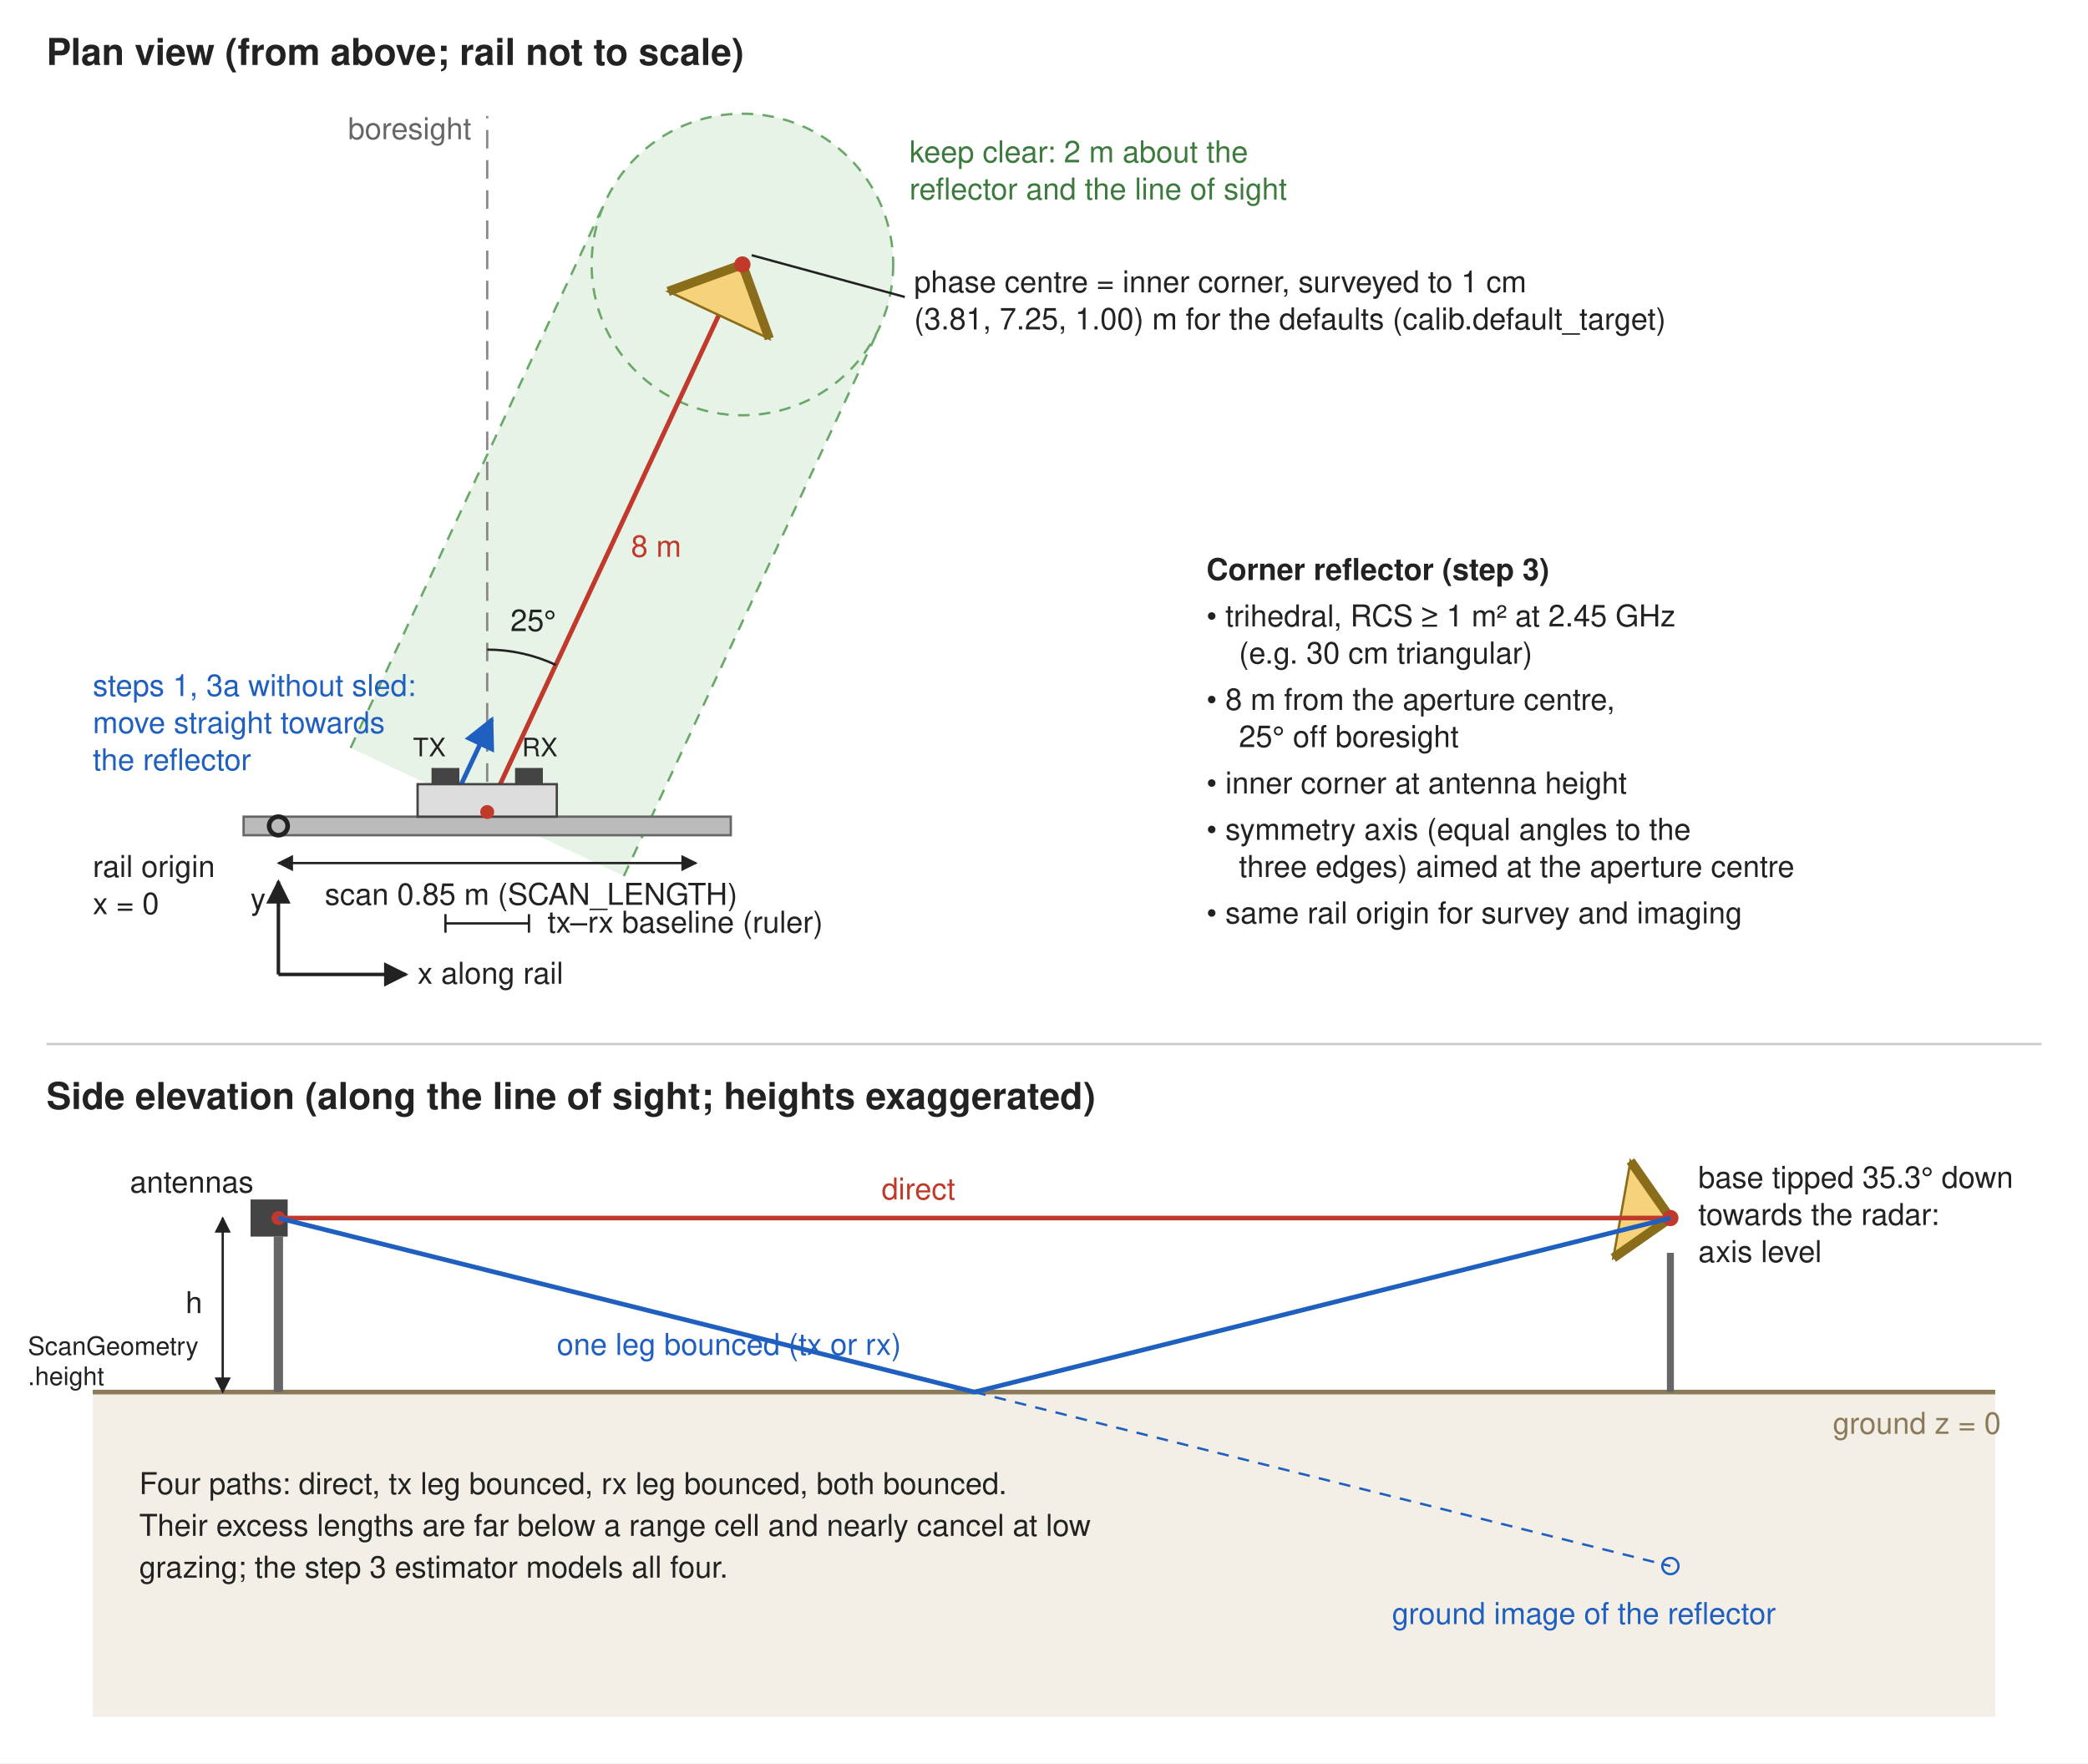
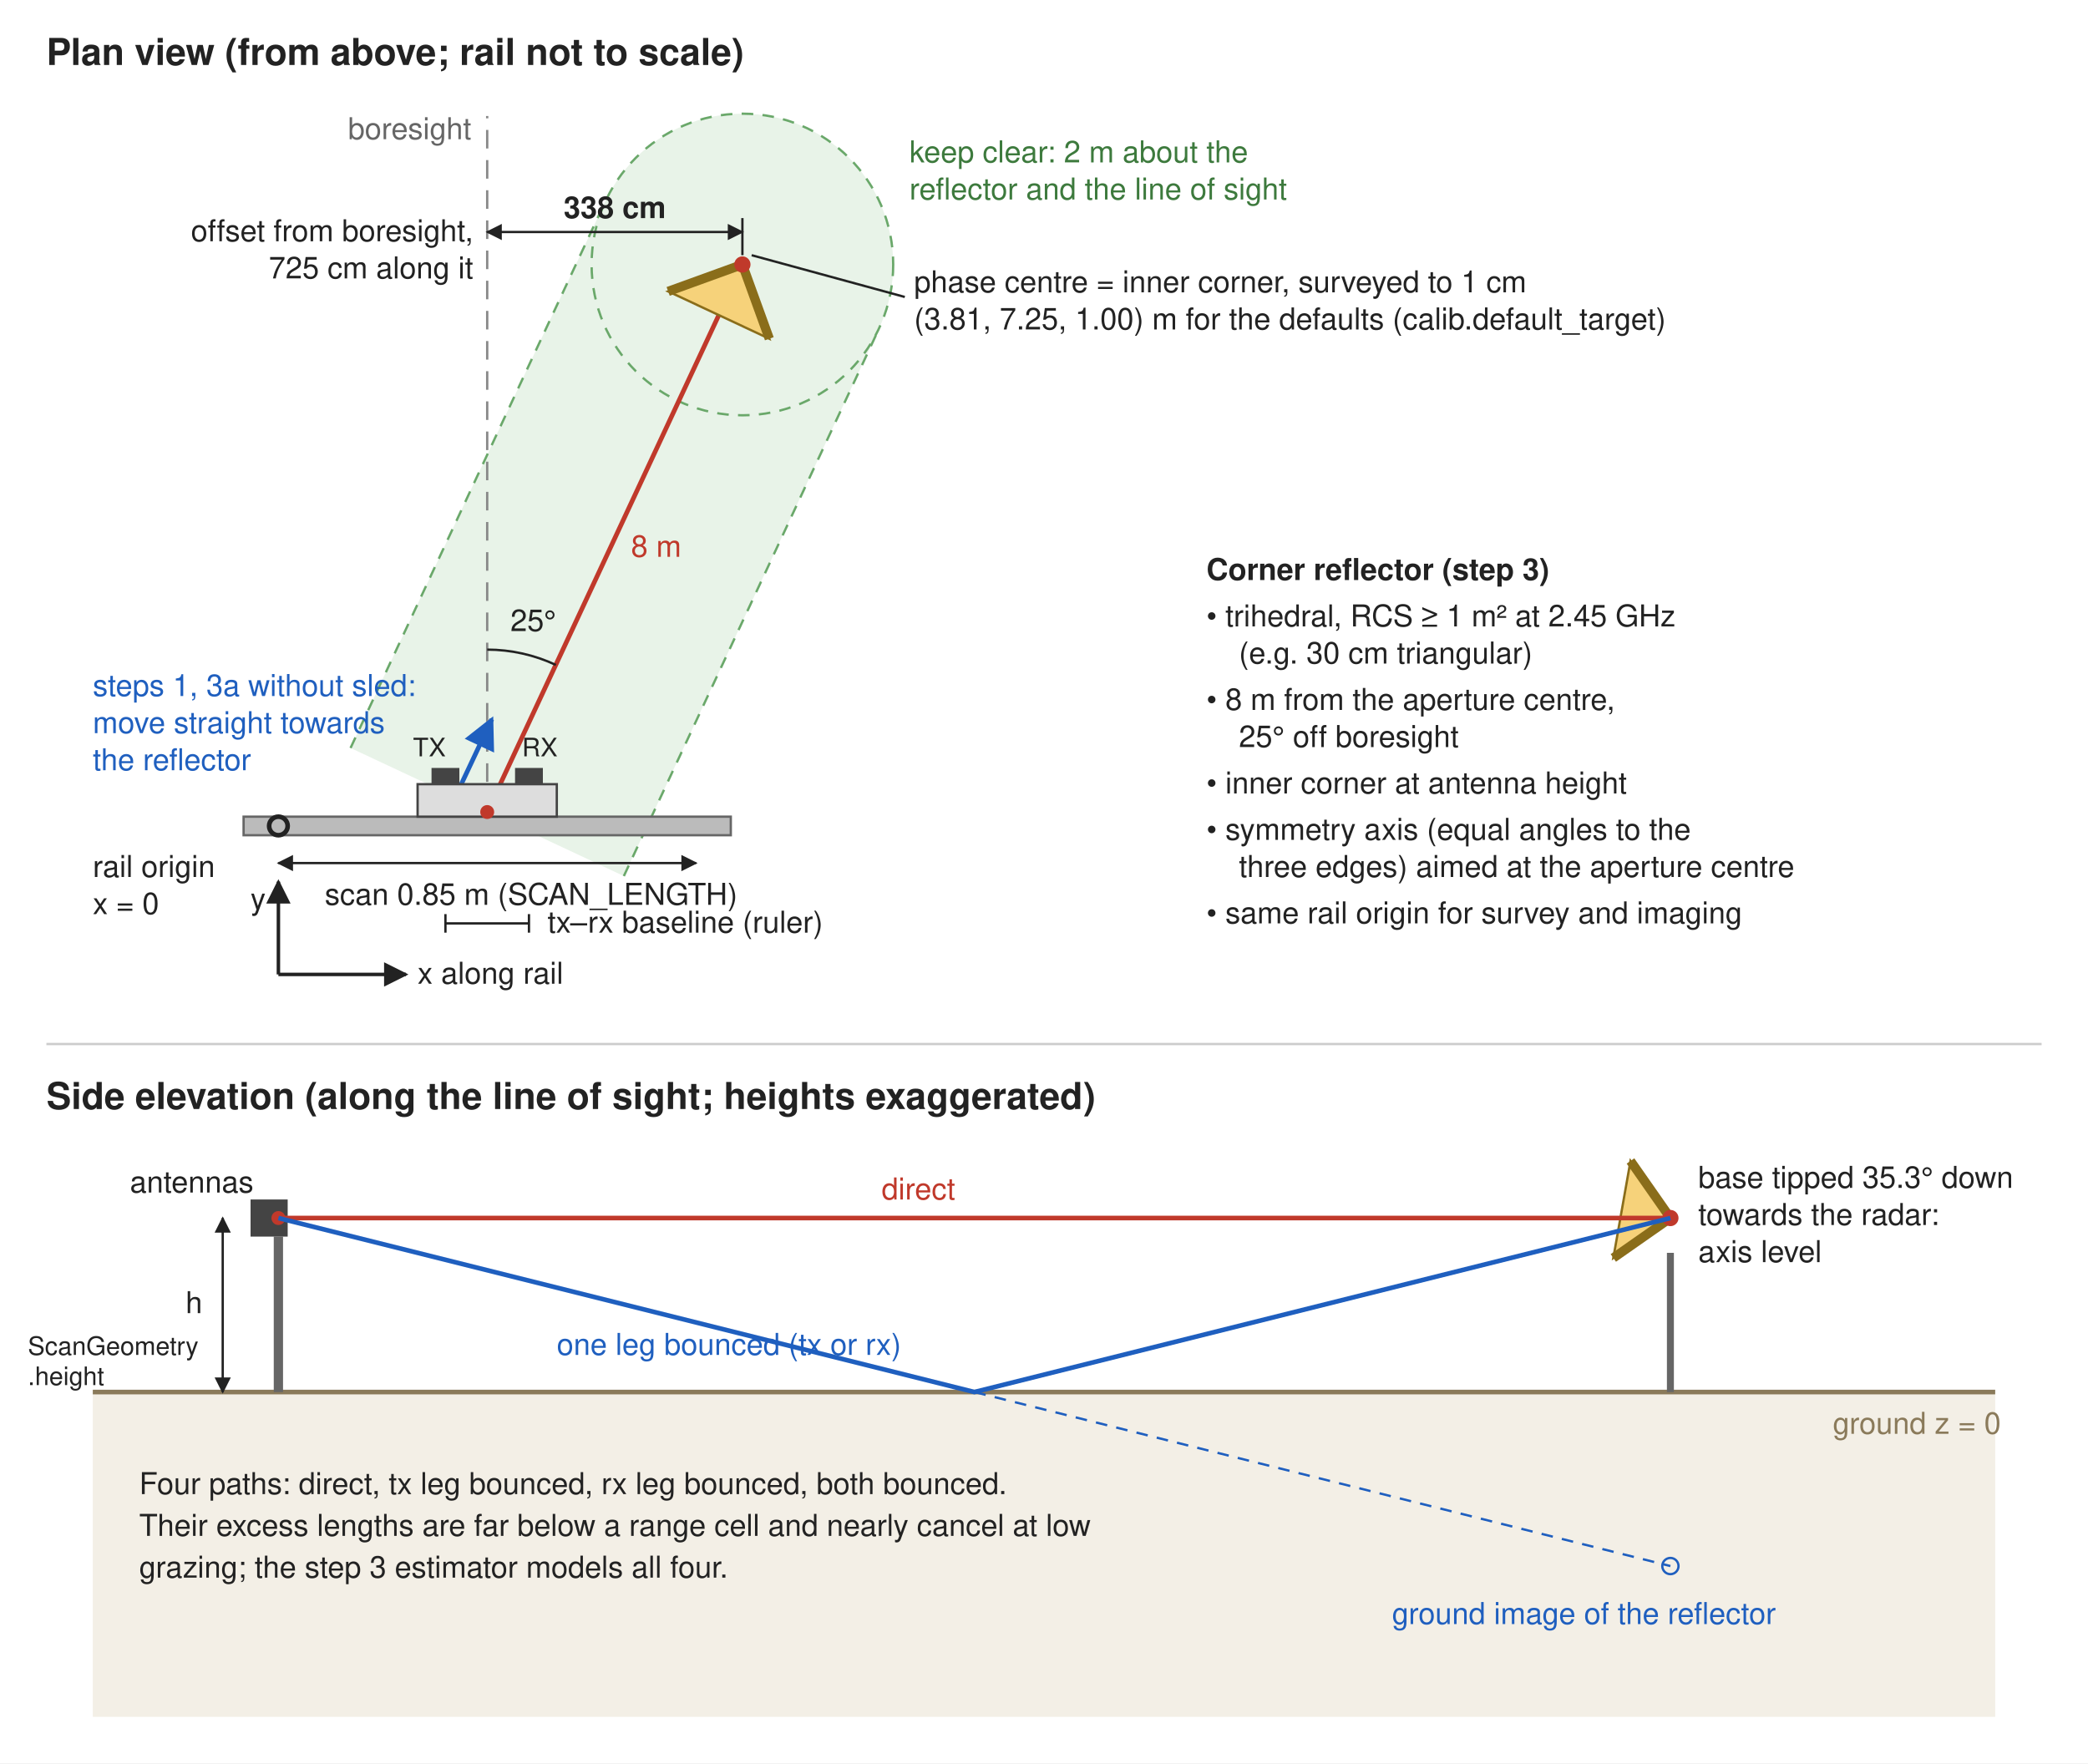
<svg xmlns="http://www.w3.org/2000/svg" viewBox="0 0 900 760" width="900" height="760" font-family="Helvetica, Arial, sans-serif" font-size="13">
  <defs>
    <marker id="arr" viewBox="0 0 10 10" refX="9" refY="5" markerWidth="7" markerHeight="7" orient="auto-start-reverse">
      <path d="M0,0 L10,5 L0,10 z" fill="#222" />
    </marker>
    <marker id="arrb" viewBox="0 0 10 10" refX="9" refY="5" markerWidth="7" markerHeight="7" orient="auto-start-reverse">
      <path d="M0,0 L10,5 L0,10 z" fill="#1f5fbf" />
    </marker>
  </defs>
  <rect width="900" height="760" fill="#fff" />
  <text x="20" y="28" font-size="16" font-weight="bold" fill="#222">Plan view (from above; rail not to scale)</text>
  <polygon points="151.1,322.4 268.9,377.6 378.9,141.6 261.1,86.4" fill="#e8f3e8" stroke="none" />
  <circle cx="320" cy="114" r="65" fill="#e8f3e8" stroke="#6aa86a" stroke-dasharray="5 4" />
  <polyline points="151.1,322.4 261.1,86.4" fill="none" stroke="#6aa86a" stroke-dasharray="5 4" />
  <polyline points="268.9,377.6 378.9,141.6" fill="none" stroke="#6aa86a" stroke-dasharray="5 4" />
  <text x="392" y="70" fill="#3d7a3d">keep clear: 2 m about the</text>
  <text x="392" y="86" fill="#3d7a3d">reflector and the line of sight</text>
  <line x1="210" y1="350" x2="210" y2="50" stroke="#888" stroke-dasharray="8 5" />
  <text x="150" y="60" fill="#666">boresight</text>
  <line x1="210" y1="350" x2="320" y2="114" stroke="#c0392b" stroke-width="2" />
  <text x="272" y="240" fill="#c0392b">8 m</text>
  <path d="M210,280 A70,70 0 0 1 239.6,286.6" fill="none" stroke="#222" />
  <text x="220" y="272" fill="#222">25°</text>
+   <line x1="320" y1="110" x2="320" y2="94" stroke="#222" />
+   <line x1="210" y1="100" x2="320" y2="100" stroke="#222" marker-start="url(#arr)" marker-end="url(#arr)" />
+   <text x="265" y="94" text-anchor="middle" font-weight="bold" fill="#222">338 cm</text>
+   <text x="204" y="104" text-anchor="end" fill="#222">offset from boresight,</text>
+   <text x="204" y="120" text-anchor="end" fill="#222">725 cm along it</text>
  <line x1="196" y1="344" x2="212" y2="310" stroke="#1f5fbf" stroke-width="2" marker-end="url(#arrb)" />
  <text x="40" y="300" fill="#1f5fbf">steps 1, 3a without sled:</text>
  <text x="40" y="316" fill="#1f5fbf">move straight towards</text>
  <text x="40" y="332" fill="#1f5fbf">the reflector</text>
  <rect x="105" y="352" width="210" height="8" fill="#bbb" stroke="#666" />
  <rect x="180" y="338" width="60" height="14" fill="#ddd" stroke="#444" />
  <rect x="186" y="331" width="12" height="7" fill="#444" />
  <rect x="222" y="331" width="12" height="7" fill="#444" />
  <text x="178" y="326" font-size="11" fill="#222">TX</text>
  <text x="225" y="326" font-size="11" fill="#222">RX</text>
  <circle cx="210" cy="350" r="3" fill="#c0392b" />
  <line x1="120" y1="372" x2="300" y2="372" stroke="#222" marker-start="url(#arr)" marker-end="url(#arr)" />
  <text x="140" y="390" fill="#222">scan 0.85 m (SCAN_LENGTH)</text>
  <line x1="192" y1="398" x2="228" y2="398" stroke="#222" />
  <line x1="192" y1="394" x2="192" y2="402" stroke="#222" />
  <line x1="228" y1="394" x2="228" y2="402" stroke="#222" />
  <text x="236" y="402" fill="#222">tx–rx baseline (ruler)</text>
  <circle cx="120" cy="356" r="4" fill="none" stroke="#222" stroke-width="2" />
  <line x1="120" y1="420" x2="175" y2="420" stroke="#222" stroke-width="1.5" marker-end="url(#arr)" />
  <line x1="120" y1="420" x2="120" y2="380" stroke="#222" stroke-width="1.5" marker-end="url(#arr)" />
  <text x="180" y="424" fill="#222">x along rail</text>
  <text x="40" y="378" fill="#222">rail origin</text>
  <text x="40" y="394" fill="#222">x = 0</text>
  <text x="108" y="392" fill="#222">y</text>
  <polygon points="320,114 288.0,125.6 331.6,146.0" fill="#f6d27a" stroke="#8a6d1a" />
  <line x1="320" y1="114" x2="288.0" y2="125.6" stroke="#8a6d1a" stroke-width="4" />
  <line x1="320" y1="114" x2="331.6" y2="146.0" stroke="#8a6d1a" stroke-width="4" />
  <circle cx="320" cy="114" r="3.5" fill="#c0392b" />
  <line x1="324" y1="110" x2="390" y2="128" stroke="#222" />
  <text x="394" y="126" fill="#222">phase centre = inner corner, surveyed to 1 cm</text>
  <text x="394" y="142" fill="#222">(3.81, 7.25, 1.00) m for the defaults (calib.default_target)</text>
  <g fill="#222">
    <text x="520" y="250" font-weight="bold">Corner reflector (step 3)</text>
    <text x="520" y="270">• trihedral, RCS ≥ 1 m² at 2.45 GHz</text>
    <text x="534" y="286">(e.g. 30 cm triangular)</text>
    <text x="520" y="306">• 8 m from the aperture centre,</text>
    <text x="534" y="322">25° off boresight</text>
    <text x="520" y="342">• inner corner at antenna height</text>
    <text x="520" y="362">• symmetry axis (equal angles to the</text>
    <text x="534" y="378">three edges) aimed at the aperture centre</text>
    <text x="520" y="398">• same rail origin for survey and imaging</text>
  </g>
  <line x1="20" y1="450" x2="880" y2="450" stroke="#ccc" />
  <text x="20" y="478" font-size="16" font-weight="bold" fill="#222">Side elevation (along the line of sight; heights exaggerated)</text>
  <rect x="40" y="600" width="820" height="140" fill="#f3efe6" />
  <line x1="40" y1="600" x2="860" y2="600" stroke="#8a7a5a" stroke-width="2" />
  <text x="790" y="618" fill="#8a7a5a">ground z = 0</text>
  <line x1="120" y1="600" x2="120" y2="533" stroke="#666" stroke-width="4" />
  <rect x="108" y="517" width="16" height="16" fill="#444" />
  <circle cx="120" cy="525" r="3" fill="#c0392b" />
  <text x="56" y="514" fill="#222">antennas</text>
  <line x1="96" y1="525" x2="96" y2="600" stroke="#222" marker-start="url(#arr)" marker-end="url(#arr)" />
  <text x="80" y="566" fill="#222">h</text>
  <text x="12" y="584" font-size="11" fill="#222">ScanGeometry</text>
  <text x="12" y="597" font-size="11" fill="#222">.height</text>
  <line x1="720" y1="600" x2="720" y2="540" stroke="#666" stroke-width="3" />
  <polygon points="720,525 695.4,542.2 702.8,500.4" fill="#f6d27a" stroke="#8a6d1a" />
  <line x1="720" y1="525" x2="695.4" y2="542.2" stroke="#8a6d1a" stroke-width="4" />
  <line x1="720" y1="525" x2="702.8" y2="500.4" stroke="#8a6d1a" stroke-width="4" />
  <circle cx="720" cy="525" r="3.5" fill="#c0392b" />
  <text x="732" y="512" fill="#222">base tipped 35.3° down</text>
  <text x="732" y="528" fill="#222">towards the radar:</text>
  <text x="732" y="544" fill="#222">axis level</text>
  <line x1="120" y1="525" x2="720" y2="525" stroke="#c0392b" stroke-width="2" />
  <text x="380" y="517" fill="#c0392b">direct</text>
  <polyline points="120,525 420,600 720,525" fill="none" stroke="#1f5fbf" stroke-width="2" />
  <line x1="420" y1="600" x2="720" y2="675" stroke="#1f5fbf" stroke-dasharray="5 4" />
  <circle cx="720" cy="675" r="3.5" fill="none" stroke="#1f5fbf" />
  <text x="600" y="700" fill="#1f5fbf">ground image of the reflector</text>
  <text x="240" y="584" fill="#1f5fbf">one leg bounced (tx or rx)</text>
  <g fill="#222">
    <text x="60" y="644">Four paths: direct, tx leg bounced, rx leg bounced, both bounced.</text>
    <text x="60" y="662">Their excess lengths are far below a range cell and nearly cancel at low</text>
    <text x="60" y="680">grazing; the step 3 estimator models all four.</text>
  </g>
</svg>
